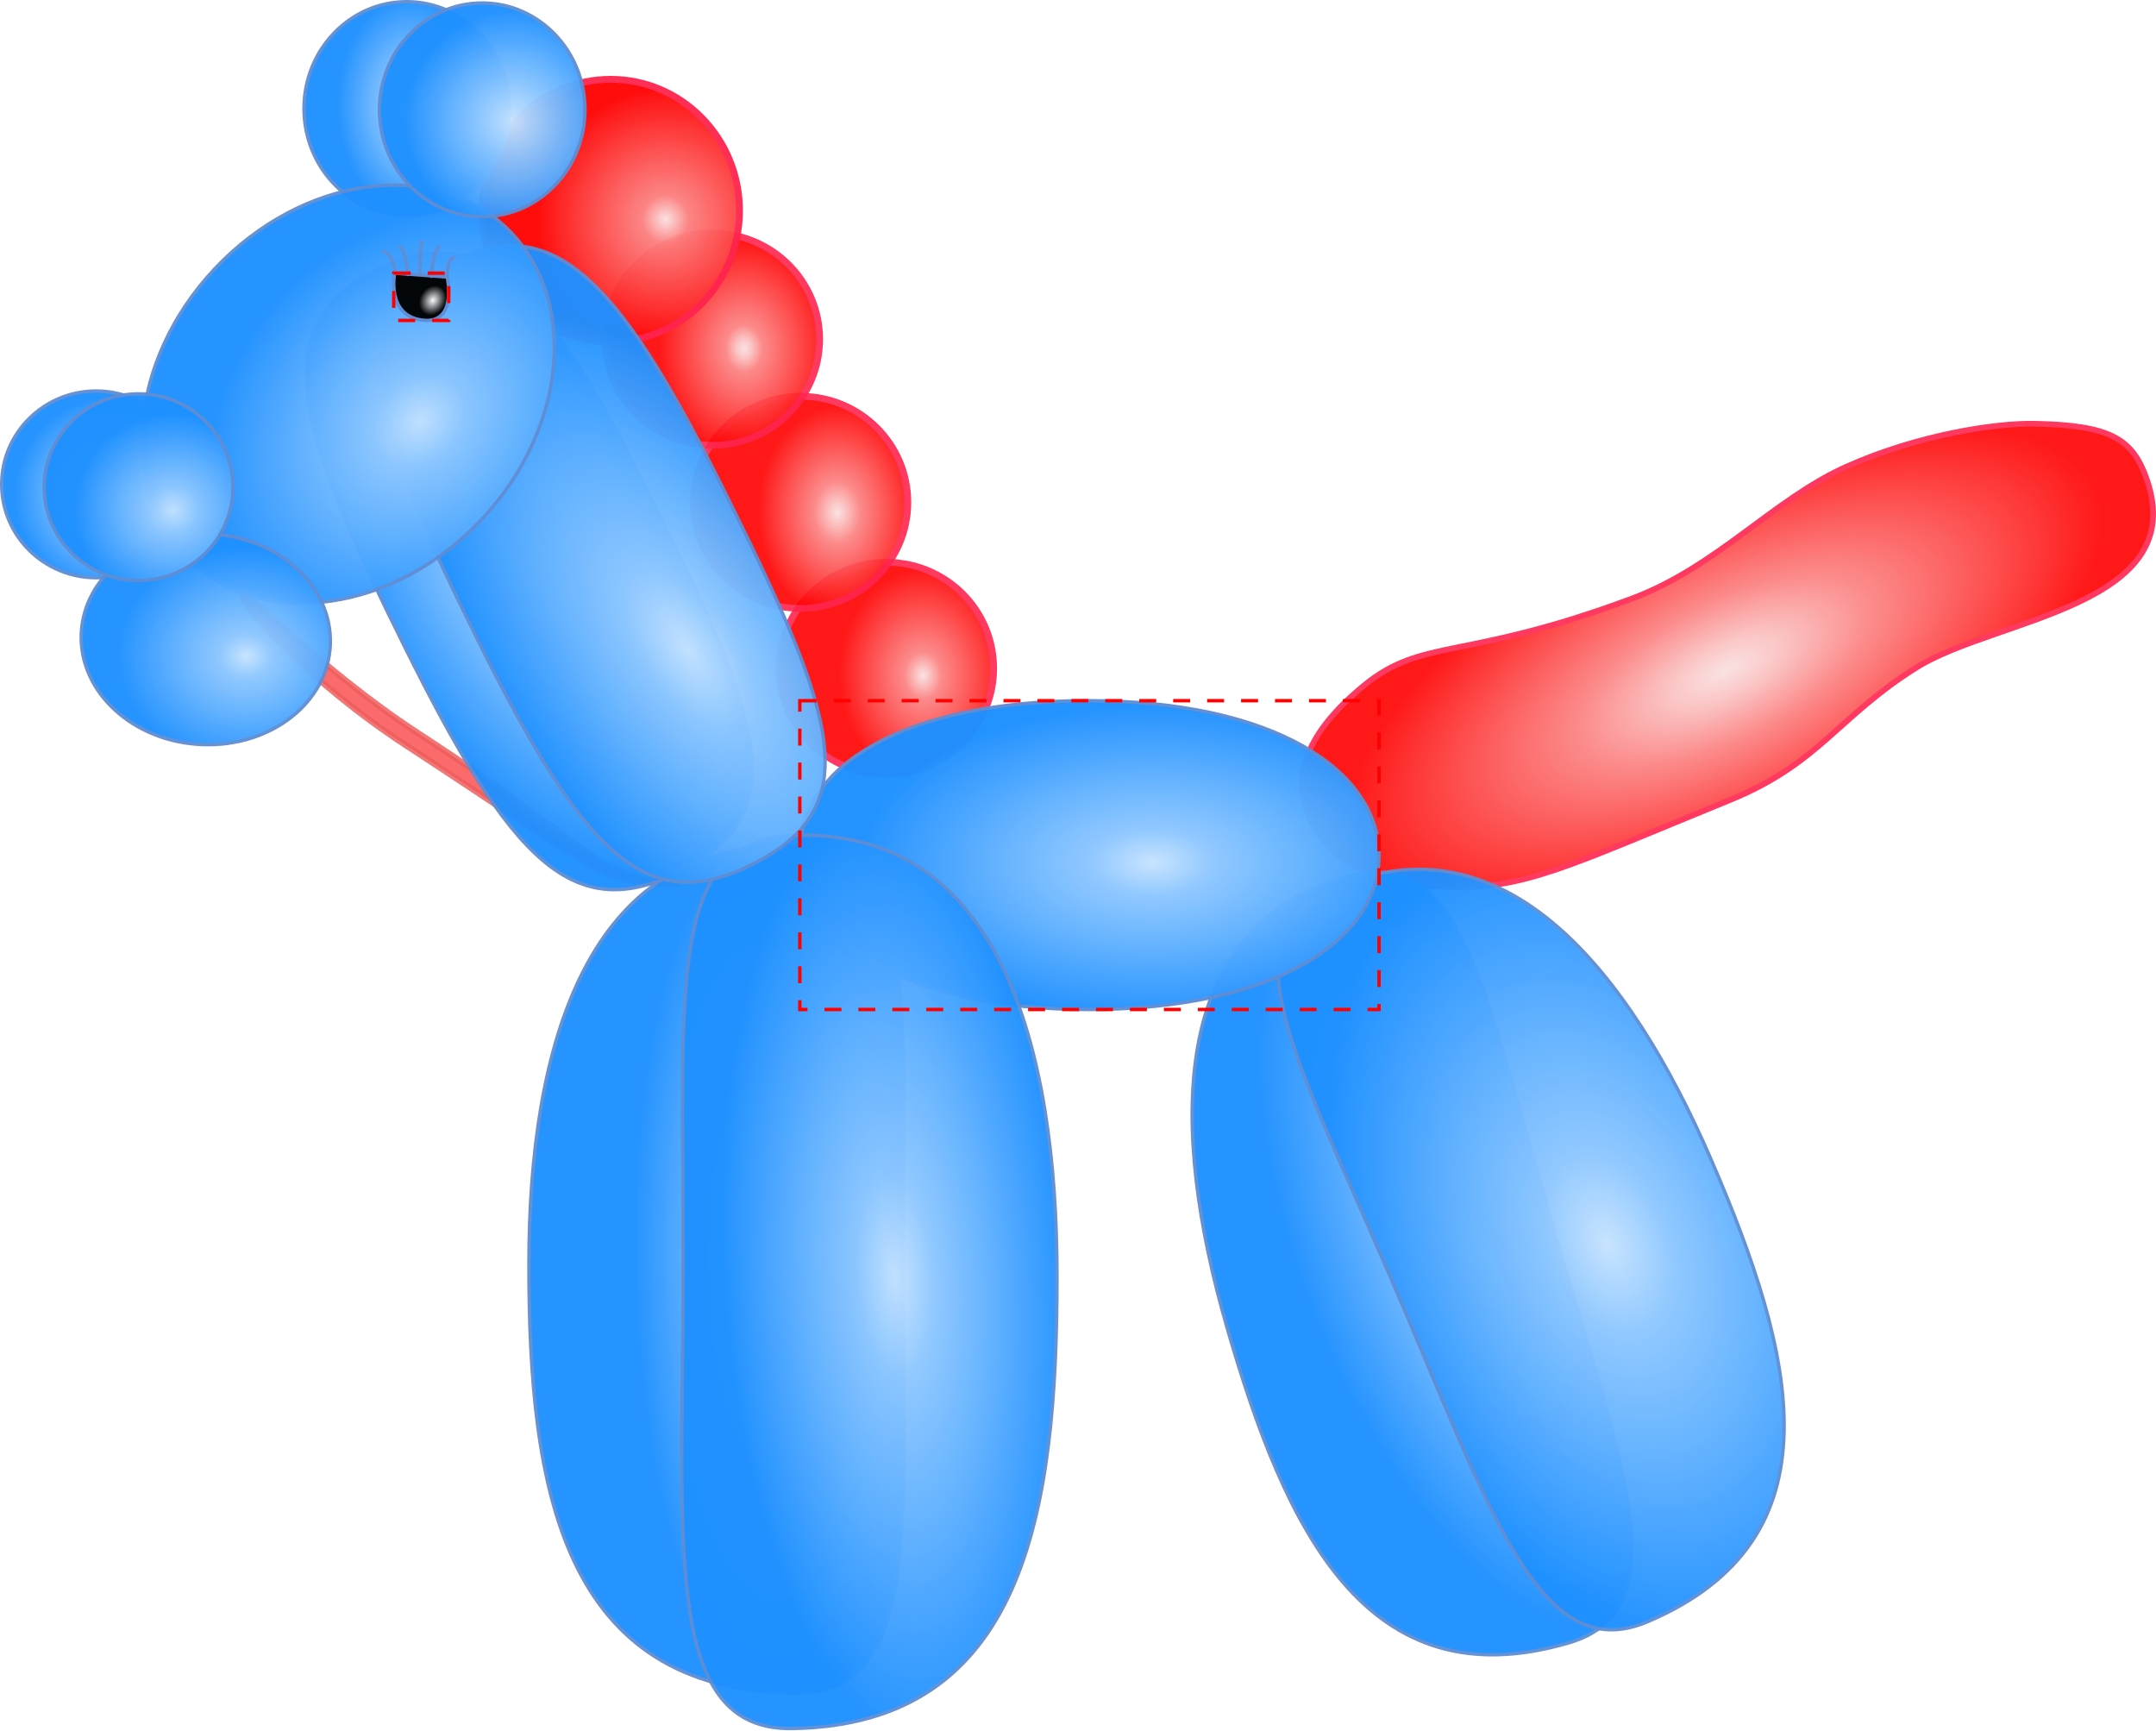
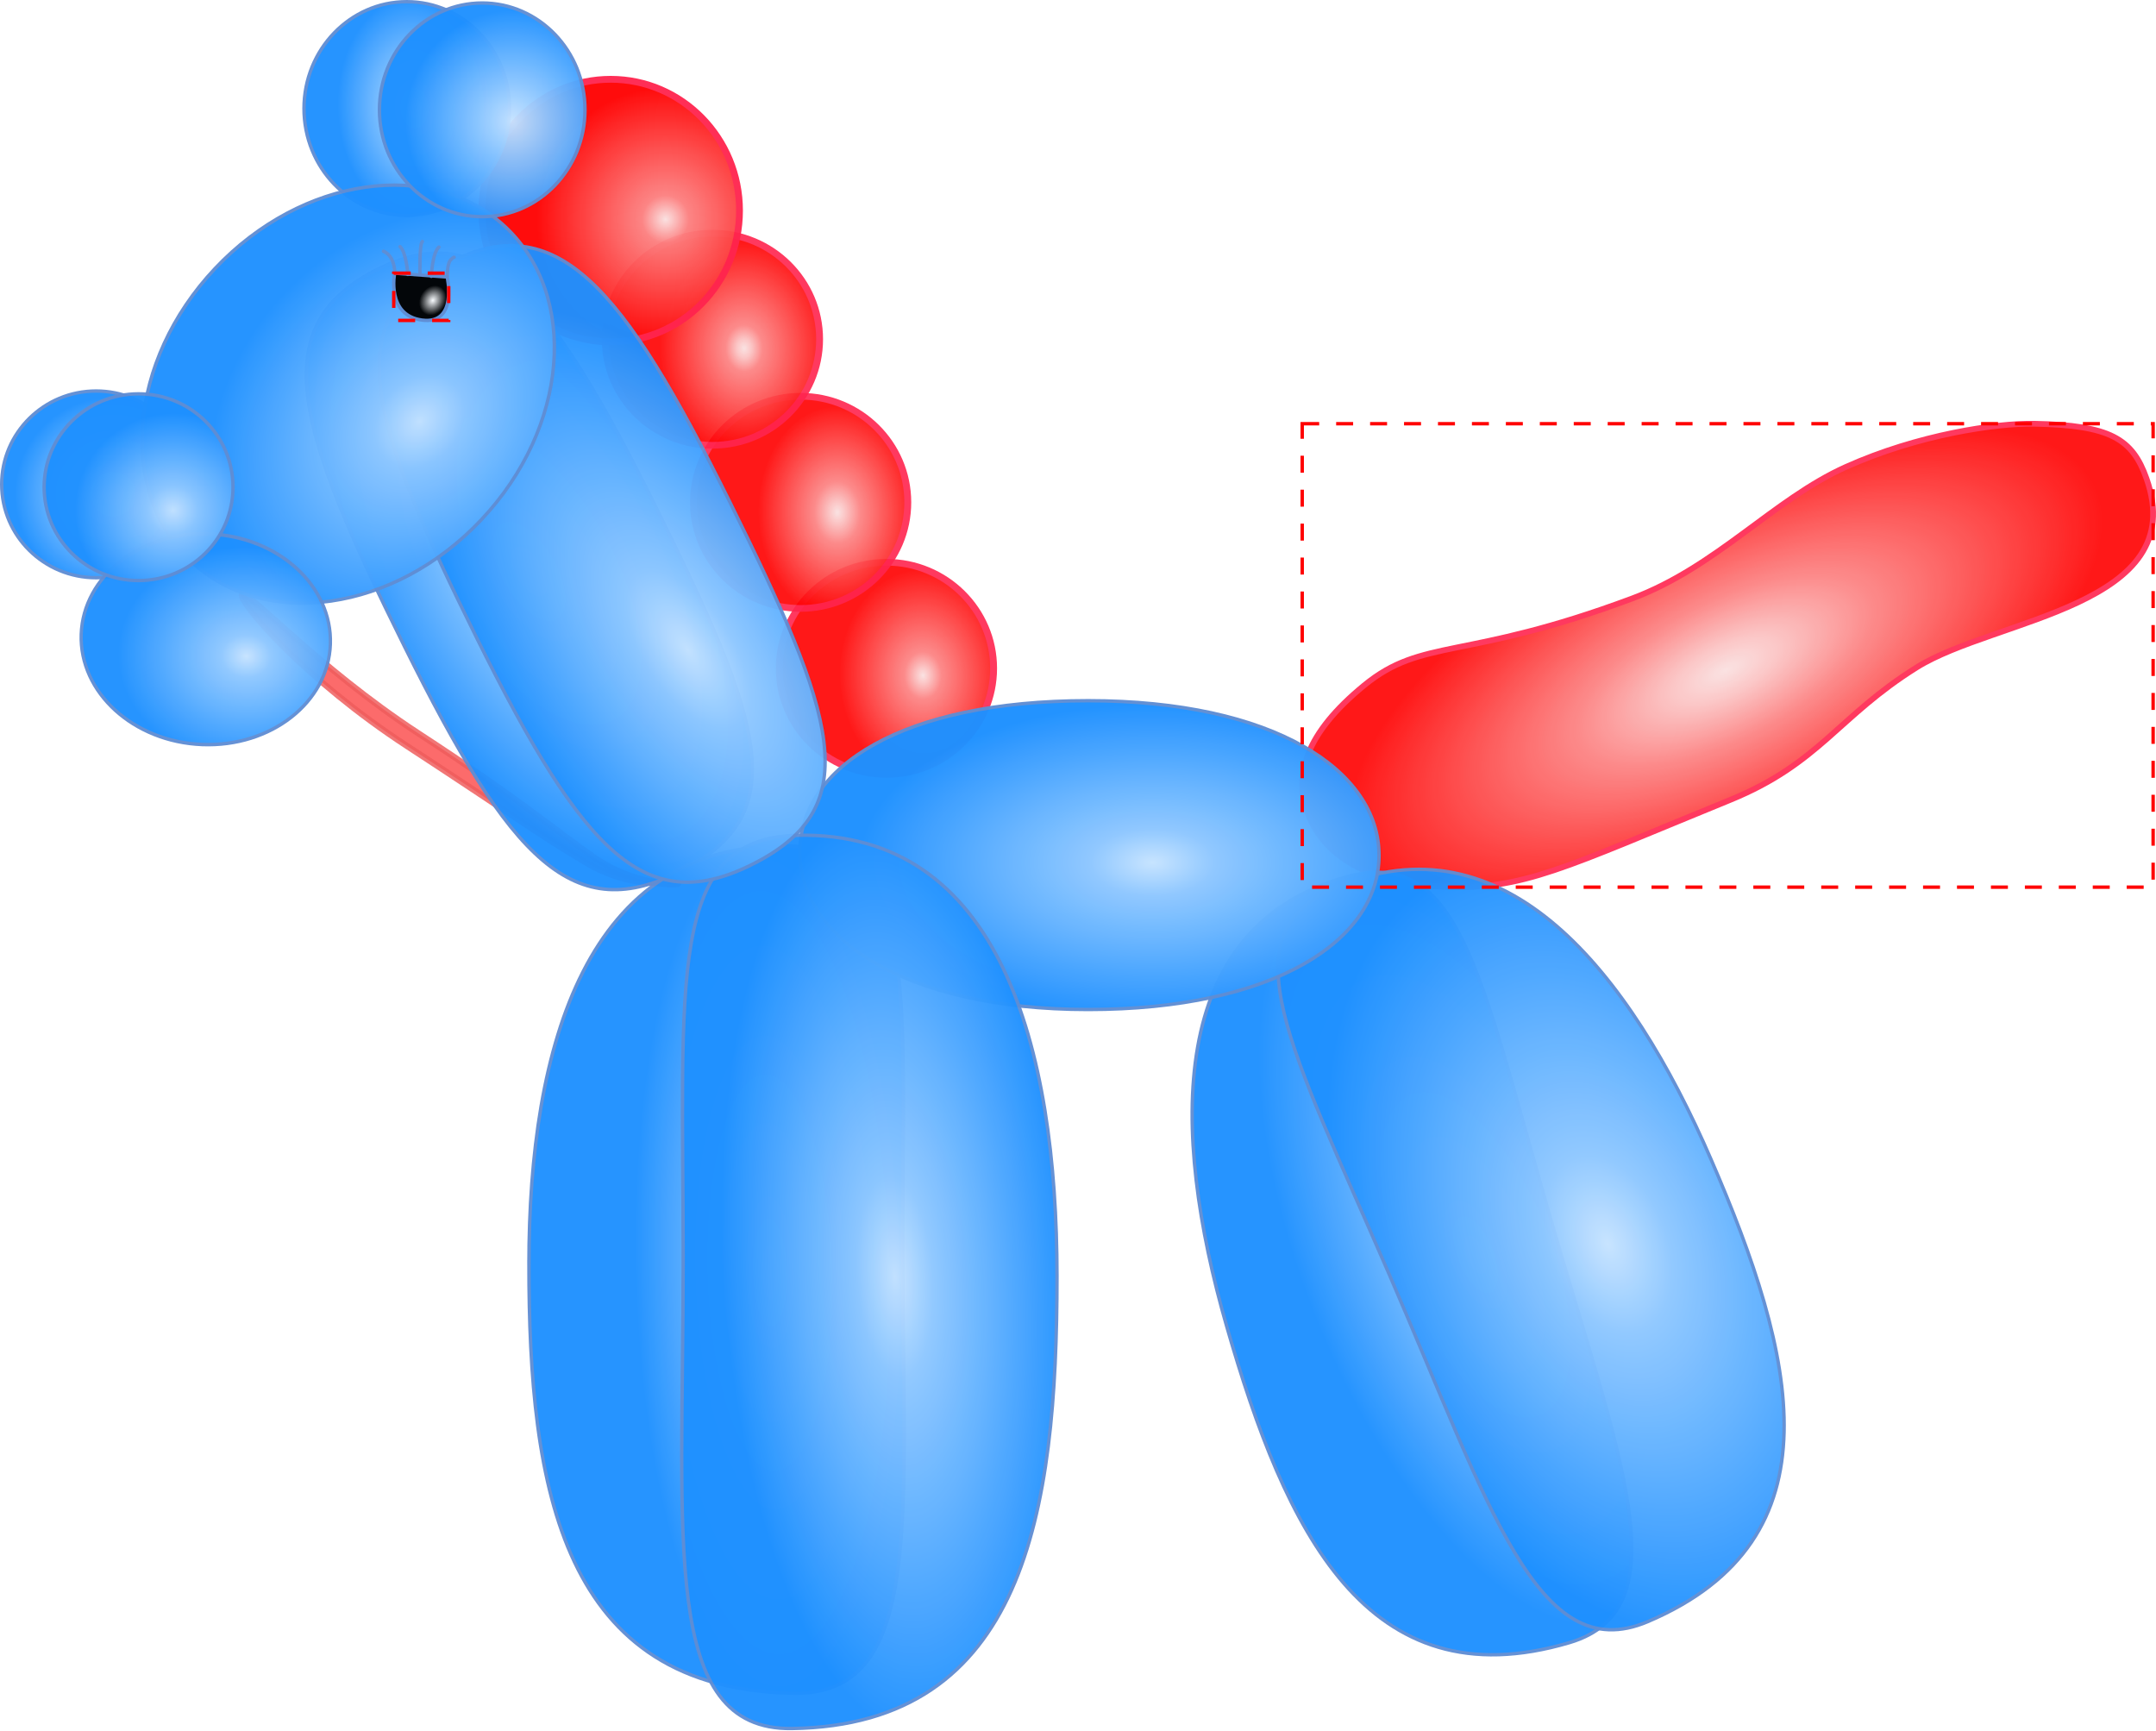
<svg xmlns="http://www.w3.org/2000/svg" xmlns:xlink="http://www.w3.org/1999/xlink" width="635.19" height="509.702" id="svg4321" version="1.1">
  <defs id="defs4323">
    <linearGradient id="linearGradient7171">
      <stop style="stop-color:#fadfdf;stop-opacity:1;" offset="0" id="stop7173" />
      <stop style="stop-color:#fbbfbf;stop-opacity:1;" offset="0.102" id="stop7175" />
      <stop style="stop-color:#fc7f7f;stop-opacity:1;" offset="0.289" id="stop7177" />
      <stop id="stop7179" offset="1" style="stop-color:#ff0000;stop-opacity:1;" />
    </linearGradient>
    <linearGradient id="linearGradient7161">
      <stop style="stop-color:#fadfdf;stop-opacity:1;" offset="0" id="stop7163" />
      <stop style="stop-color:#fbbfbf;stop-opacity:1;" offset="0.09" id="stop7165" />
      <stop style="stop-color:#fc7f7f;stop-opacity:1;" offset="0.218" id="stop7167" />
      <stop id="stop7169" offset="1" style="stop-color:#ff0000;stop-opacity:1;" />
    </linearGradient>
    <linearGradient id="linearGradient7151">
      <stop style="stop-color:#fadfdf;stop-opacity:1;" offset="0" id="stop7153" />
      <stop style="stop-color:#fbbfbf;stop-opacity:1;" offset="0.062" id="stop7155" />
      <stop style="stop-color:#fc7f7f;stop-opacity:1;" offset="0.181" id="stop7157" />
      <stop id="stop7159" offset="1" style="stop-color:#ff0000;stop-opacity:1;" />
    </linearGradient>
    <linearGradient id="linearGradient7141">
      <stop style="stop-color:#fadfdf;stop-opacity:1;" offset="0" id="stop7143" />
      <stop style="stop-color:#fbbfbf;stop-opacity:1;" offset="0.147" id="stop7145" />
      <stop style="stop-color:#fc7f7f;stop-opacity:1;" offset="0.386" id="stop7147" />
      <stop id="stop7149" offset="1" style="stop-color:#ff0000;stop-opacity:1;" />
    </linearGradient>
    <linearGradient id="linearGradient7133">
      <stop style="stop-color:#c6e3ff;stop-opacity:1;" offset="0" id="stop7135" />
      <stop style="stop-color:#8ec7ff;stop-opacity:1;" offset="0.316" id="stop7137" />
      <stop id="stop7139" offset="1" style="stop-color:#1e90ff;stop-opacity:1;" />
    </linearGradient>
    <linearGradient id="linearGradient7125">
      <stop style="stop-color:#c6e3ff;stop-opacity:1;" offset="0" id="stop7127" />
      <stop style="stop-color:#8ec7ff;stop-opacity:1;" offset="0.216" id="stop7129" />
      <stop id="stop7131" offset="1" style="stop-color:#1e90ff;stop-opacity:1;" />
    </linearGradient>
    <linearGradient id="linearGradient7117">
      <stop style="stop-color:#c6e3ff;stop-opacity:1;" offset="0" id="stop7119" />
      <stop style="stop-color:#8ec7ff;stop-opacity:1;" offset="0.21" id="stop7121" />
      <stop id="stop7123" offset="1" style="stop-color:#1e90ff;stop-opacity:1;" />
    </linearGradient>
    <linearGradient id="linearGradient7109">
      <stop style="stop-color:#c6e3ff;stop-opacity:1;" offset="0" id="stop7111" />
      <stop style="stop-color:#8ec7ff;stop-opacity:1;" offset="0.228" id="stop7113" />
      <stop id="stop7115" offset="1" style="stop-color:#1e90ff;stop-opacity:1;" />
    </linearGradient>
    <linearGradient id="linearGradient6937">
      <stop style="stop-color:#c6e3ff;stop-opacity:1;" offset="0" id="stop6939" />
      <stop style="stop-color:#8ec7ff;stop-opacity:1;" offset="0.278" id="stop6941" />
      <stop id="stop6943" offset="1" style="stop-color:#1e90ff;stop-opacity:1;" />
    </linearGradient>
    <linearGradient id="linearGradient6929">
      <stop style="stop-color:#c6e3ff;stop-opacity:1;" offset="0" id="stop6931" />
      <stop style="stop-color:#8ec7ff;stop-opacity:1;" offset="0.221" id="stop6933" />
      <stop id="stop6935" offset="1" style="stop-color:#1e90ff;stop-opacity:1;" />
    </linearGradient>
    <linearGradient id="linearGradient6921">
      <stop style="stop-color:#c6e3ff;stop-opacity:1;" offset="0" id="stop6923" />
      <stop style="stop-color:#8ec7ff;stop-opacity:1;" offset="0.175" id="stop6925" />
      <stop id="stop6927" offset="1" style="stop-color:#1e90ff;stop-opacity:1;" />
    </linearGradient>
    <linearGradient id="linearGradient6913">
      <stop style="stop-color:#c6e3ff;stop-opacity:1;" offset="0" id="stop6915" />
      <stop style="stop-color:#8ec7ff;stop-opacity:1;" offset="0.232" id="stop6917" />
      <stop id="stop6919" offset="1" style="stop-color:#1e90ff;stop-opacity:1;" />
    </linearGradient>
    <linearGradient id="linearGradient6905">
      <stop style="stop-color:#c6e3ff;stop-opacity:1;" offset="0" id="stop6907" />
      <stop style="stop-color:#8ec7ff;stop-opacity:1;" offset="0.214" id="stop6909" />
      <stop id="stop6911" offset="1" style="stop-color:#1e90ff;stop-opacity:1;" />
    </linearGradient>
    <linearGradient id="linearGradient6897">
      <stop style="stop-color:#c6e3ff;stop-opacity:1;" offset="0" id="stop6899" />
      <stop style="stop-color:#8ec7ff;stop-opacity:1;" offset="0.388" id="stop6901" />
      <stop id="stop6903" offset="1" style="stop-color:#1e90ff;stop-opacity:1;" />
    </linearGradient>
    <linearGradient id="linearGradient6889">
      <stop style="stop-color:#c6e3ff;stop-opacity:1;" offset="0" id="stop6891" />
      <stop style="stop-color:#8ec7ff;stop-opacity:1;" offset="0.193" id="stop6893" />
      <stop id="stop6895" offset="1" style="stop-color:#1e90ff;stop-opacity:1;" />
    </linearGradient>
    <linearGradient id="linearGradient6881">
      <stop style="stop-color:#c6e3ff;stop-opacity:1;" offset="0" id="stop6883" />
      <stop style="stop-color:#8ec7ff;stop-opacity:1;" offset="0.31" id="stop6885" />
      <stop id="stop6887" offset="1" style="stop-color:#1e90ff;stop-opacity:1;" />
    </linearGradient>
    <linearGradient id="linearGradient6858">
      <stop style="stop-color:#000000;stop-opacity:1;" offset="0" id="stop6860" />
      <stop style="stop-color:#000000;stop-opacity:0;" offset="1" id="stop6862" />
    </linearGradient>
    <linearGradient id="linearGradient6771">
      <stop id="stop6831" offset="0" style="stop-color:#c6e3ff;stop-opacity:1;" />
      <stop id="stop6829" offset="0.248" style="stop-color:#8ec7ff;stop-opacity:1;" />
      <stop style="stop-color:#1e90ff;stop-opacity:1;" offset="1" id="stop6775" />
    </linearGradient>
    <linearGradient id="linearGradient5276">
      <stop id="stop7107" offset="0" style="stop-color:#ffffff;stop-opacity:1;" />
      <stop id="stop5288" offset="1" style="stop-color:#000000;stop-opacity:1;" />
    </linearGradient>
    <linearGradient id="linearGradient5244">
      <stop id="stop5264" offset="0" style="stop-color:#fadfdf;stop-opacity:1;" />
      <stop id="stop5262" offset="0.077" style="stop-color:#fbbfbf;stop-opacity:1;" />
      <stop id="stop5260" offset="0.221" style="stop-color:#fc7f7f;stop-opacity:1;" />
      <stop style="stop-color:#ff0000;stop-opacity:1;" offset="1" id="stop5248" />
    </linearGradient>
    <linearGradient id="linearGradient5208">
      <stop style="stop-color:#000000;stop-opacity:1;" offset="0" id="stop5210" />
      <stop style="stop-color:#000000;stop-opacity:0;" offset="1" id="stop5212" />
    </linearGradient>
    <linearGradient id="linearGradient4853">
      <stop style="stop-color:#c5c5db;stop-opacity:1;" offset="0" id="stop4877" />
      <stop id="stop4863" offset="0.218" style="stop-color:#8c8cb7;stop-opacity:1;" />
      <stop style="stop-color:#6d6da3;stop-opacity:1;" offset="0.314" id="stop4893" />
      <stop id="stop4897" offset="0.366" style="stop-color:#5d5d99;stop-opacity:1;" />
      <stop style="stop-color:#4e4e90;stop-opacity:1;" offset="0.442" id="stop4873" />
      <stop id="stop4895" offset="0.504" style="stop-color:#46468b;stop-opacity:1;" />
      <stop id="stop4889" offset="0.574" style="stop-color:#3e3e86;stop-opacity:1;" />
      <stop id="stop4875" offset="0.703" style="stop-color:#2f2f7c;stop-opacity:1;" />
      <stop style="stop-color:#1f1f72;stop-opacity:1;" offset="0.833" id="stop4891" />
      <stop id="stop4861" offset="1" style="stop-color:#101069;stop-opacity:1;" />
    </linearGradient>
    <radialGradient xlink:href="#linearGradient4853-9" id="radialGradient4867-5" cx="238.221" cy="496.557" fx="238.221" fy="496.557" r="55.282" gradientTransform="matrix(1.165285,-0.1594627,0.3354126,2.451052,-202.2457,-683.3578)" gradientUnits="userSpaceOnUse" />
    <linearGradient id="linearGradient4853-9">
      <stop style="stop-color:#c5c5db;stop-opacity:1;" offset="0" id="stop4877-6" />
      <stop id="stop4863-3" offset="0.218" style="stop-color:#8c8cb7;stop-opacity:1;" />
      <stop style="stop-color:#6d6da3;stop-opacity:1;" offset="0.314" id="stop4893-5" />
      <stop id="stop4897-9" offset="0.366" style="stop-color:#5d5d99;stop-opacity:1;" />
      <stop style="stop-color:#4e4e90;stop-opacity:1;" offset="0.442" id="stop4873-8" />
      <stop id="stop4895-4" offset="0.504" style="stop-color:#46468b;stop-opacity:1;" />
      <stop id="stop4889-9" offset="0.574" style="stop-color:#3e3e86;stop-opacity:1;" />
      <stop id="stop4875-6" offset="0.703" style="stop-color:#2f2f7c;stop-opacity:1;" />
      <stop style="stop-color:#1f1f72;stop-opacity:1;" offset="0.833" id="stop4891-0" />
      <stop id="stop4861-5" offset="1" style="stop-color:#101069;stop-opacity:1;" />
    </linearGradient>
    <radialGradient xlink:href="#linearGradient7151" id="radialGradient6872" cx="168.753" cy="182.786" fx="168.753" fy="182.786" r="37.95" gradientTransform="matrix(1,0,0,1.019335,0,-3.485478)" gradientUnits="userSpaceOnUse" />
    <radialGradient xlink:href="#linearGradient6897" id="radialGradient7016" gradientUnits="userSpaceOnUse" gradientTransform="matrix(1,0,0,0.9887761,0,2.944694)" cx="18.746" cy="265.264" fx="18.746" fy="265.264" r="28.941" />
    <radialGradient xlink:href="#linearGradient6881" id="radialGradient7018" gradientUnits="userSpaceOnUse" gradientTransform="matrix(0.719547,-0.03429976,0.04942973,1.036946,25.38008,-1.550517)" cx="117.01" cy="150.43" fx="117.01" fy="150.43" r="31.395" />
    <radialGradient xlink:href="#linearGradient7125" id="radialGradient7034" gradientUnits="userSpaceOnUse" gradientTransform="matrix(1,0,0,0.8008001,0,47.54842)" cx="84.43" cy="264.731" fx="84.43" fy="264.731" r="68.731" />
    <radialGradient xlink:href="#linearGradient7133" id="radialGradient7036" gradientUnits="userSpaceOnUse" gradientTransform="matrix(1,0,0,1.038124,0,-5.741056)" cx="123.514" cy="153.781" fx="123.514" fy="153.781" r="31.395" />
    <radialGradient xlink:href="#linearGradient6889" id="radialGradient7038" gradientUnits="userSpaceOnUse" gradientTransform="matrix(1,0,0,0.7951007,0,65.28734)" cx="50.815" cy="324.316" fx="50.815" fy="324.316" r="40.484" />
    <radialGradient xlink:href="#linearGradient6771" id="radialGradient7040" gradientUnits="userSpaceOnUse" gradientTransform="matrix(1,0,0,0.9887761,0,2.944694)" cx="23.931" cy="269.257" fx="23.931" fy="269.257" r="28.941" />
    <radialGradient xlink:href="#linearGradient6937" id="radialGradient7065" gradientUnits="userSpaceOnUse" gradientTransform="matrix(0.6234045,-0.3623421,0.7456072,1.282807,-165.2191,-34.43242)" cx="128.632" cy="286.56" fx="128.632" fy="286.56" r="66.813" />
    <radialGradient xlink:href="#linearGradient7141" id="radialGradient7074" gradientUnits="userSpaceOnUse" gradientTransform="matrix(0.7425554,-0.380112,0.1702837,0.3137905,59.24004,411.0957)" cx="499.164" cy="300.658" fx="499.164" fy="300.658" r="145.793" />
    <radialGradient xlink:href="#linearGradient7171" id="radialGradient7076" gradientUnits="userSpaceOnUse" gradientTransform="matrix(0.7386066,-0.01442657,0.01874871,1.020297,62.18483,-0.8643667)" cx="257.467" cy="226.536" fx="257.467" fy="226.536" r="35.526" />
    <radialGradient xlink:href="#linearGradient5244" id="radialGradient7078" gradientUnits="userSpaceOnUse" gradientTransform="matrix(0.779419,-0.02885315,0.03551745,1.019823,48.27134,2.933549)" cx="256.929" cy="225.567" fx="256.929" fy="225.567" r="35.526" />
    <radialGradient xlink:href="#linearGradient7161" id="radialGradient7080" gradientUnits="userSpaceOnUse" gradientTransform="matrix(0.786221,-0.02795149,0.03411155,1.019874,46.78324,2.693176)" cx="254.93" cy="226.182" fx="254.93" fy="226.182" r="35.526" />
    <radialGradient xlink:href="#linearGradient5276" id="radialGradient7208" gradientUnits="userSpaceOnUse" gradientTransform="matrix(0.3752908,0.2344819,-0.2835696,0.4538561,118.0453,88.37117)" cx="107.488" cy="205.216" fx="107.488" fy="205.216" r="8.597" />
    <radialGradient xlink:href="#linearGradient6913" id="radialGradient7215" gradientUnits="userSpaceOnUse" gradientTransform="matrix(0.6871367,-0.4565467,0.952319,1.433311,-229.5959,-49.94886)" cx="167.554" cy="304.259" fx="167.554" fy="304.259" r="66.813" />
    <radialGradient xlink:href="#linearGradient6929" id="radialGradient7218" gradientUnits="userSpaceOnUse" gradientTransform="matrix(0.8942157,-0.05617646,0.1502075,2.391001,-50.2777,-676.8817)" cx="237.311" cy="495.432" fx="237.311" fy="495.432" r="56.397" />
    <radialGradient xlink:href="#linearGradient7117" id="radialGradient7221" gradientUnits="userSpaceOnUse" gradientTransform="matrix(1,0,0,0.5391,0,170.5949)" cx="312.225" cy="374.18" fx="312.225" fy="374.18" r="86.438" />
    <radialGradient xlink:href="#linearGradient7109" id="radialGradient7224" gradientUnits="userSpaceOnUse" gradientTransform="matrix(0.9308685,-0.3653545,0.575366,1.465946,-248.3329,-63.55065)" cx="446.376" cy="485.242" fx="446.376" fy="485.242" r="75.661" />
    <radialGradient xlink:href="#linearGradient6905" id="radialGradient7227" gradientUnits="userSpaceOnUse" gradientTransform="matrix(0.7019014,-0.01860421,0.05915668,2.231868,26.76509,-602.8759)" cx="204.595" cy="492.771" fx="204.595" fy="492.771" r="56.397" />
    <radialGradient xlink:href="#linearGradient6921" id="radialGradient7230" gradientUnits="userSpaceOnUse" gradientTransform="matrix(0.714249,-0.2874973,0.6587904,1.636677,-205.8583,-197.5519)" cx="406.462" cy="490.195" fx="406.462" fy="490.195" r="65.861" />
  </defs>
  <g id="layer1" transform="translate(27.32524,-118.2316)">
-     <path style="opacity:0.903;fill:url(#radialGradient7074);fill-opacity:1;fill-rule:nonzero;stroke:#ff244e;stroke-width:1.695;stroke-miterlimit:4;stroke-opacity:1;stroke-dasharray:none" d="m 605.07,259.214 c 13.238,37.595 -44.501,41.143 -67.674,55.599 -23.173,14.456 -28.609,28.293 -54.986,39.062 -48.976,19.996 -61.038,26.628 -84.342,25.601 -23.304,-1.028 -35.357,-9.581 -39.945,-21.17 -4.587,-11.588 -0.839,-24.017 16.453,-38.177 17.292,-14.16 29.401,-7.089 78.99,-25.605 24.794,-9.258 41.63,-29.165 62.924,-38.73 21.294,-9.564 44.304,-12.936 55.494,-12.731 22.38,0.409 28.949,4.404 33.086,16.152 z" id="path5111" />
+     <path style="opacity:0.903;fill:url(#radialGradient7074);fill-opacity:1;fill-rule:nonzero;stroke:#ff244e;stroke-width:1.695;stroke-miterlimit:4;stroke-opacity:1;stroke-dasharray:none" d="m 605.07,259.214 c 13.238,37.595 -44.501,41.143 -67.674,55.599 -23.173,14.456 -28.609,28.293 -54.986,39.062 -48.976,19.996 -61.038,26.628 -84.342,25.601 -23.304,-1.028 -35.357,-9.581 -39.945,-21.17 -4.587,-11.588 -0.839,-24.017 16.453,-38.177 17.292,-14.16 29.401,-7.089 78.99,-25.605 24.794,-9.258 41.63,-29.165 62.924,-38.73 21.294,-9.564 44.304,-12.936 55.494,-12.731 22.38,0.409 28.949,4.404 33.086,16.152 z" id="path5111" commentId="ede454cd-01ea-4fa2-9f84-28f0c30125b7" />
    <path style="opacity:0.903;fill:url(#radialGradient7078);fill-opacity:1;fill-rule:nonzero;stroke:#ff244e;stroke-width:2.285;stroke-miterlimit:4;stroke-opacity:1;stroke-dasharray:none" id="path5181-9" d="m 279.944,223.124 c 0,20.022 -15.905,36.253 -35.526,36.253 -19.62,0 -35.526,-16.231 -35.526,-36.253 0,-20.022 15.905,-36.253 35.526,-36.253 19.62,0 35.526,16.231 35.526,36.253 z" transform="matrix(0.8886877,0,0,0.8619788,16.62159,122.788)" />
    <path style="opacity:0.903;fill:url(#radialGradient7076);fill-opacity:1;fill-rule:nonzero;stroke:#ff244e;stroke-width:2.285;stroke-miterlimit:4;stroke-opacity:1;stroke-dasharray:none" id="path5181-1" d="m 279.944,223.124 c 0,20.022 -15.905,36.253 -35.526,36.253 -19.62,0 -35.526,-16.231 -35.526,-36.253 0,-20.022 15.905,-36.253 35.526,-36.253 19.62,0 35.526,16.231 35.526,36.253 z" transform="matrix(0.8886877,0,0,0.8619788,-8.661373,73.88725)" />
    <path style="opacity:0.903;fill:url(#radialGradient7080);fill-opacity:1;fill-rule:nonzero;stroke:#ff244e;stroke-width:2.285;stroke-miterlimit:4;stroke-opacity:1;stroke-dasharray:none" id="path5181" d="m 279.944,223.124 c 0,20.022 -15.905,36.253 -35.526,36.253 -19.62,0 -35.526,-16.231 -35.526,-36.253 0,-20.022 15.905,-36.253 35.526,-36.253 19.62,0 35.526,16.231 35.526,36.253 z" transform="matrix(0.8886877,0,0,0.8619788,-34.64607,25.82587)" />
    <path style="opacity:0.953;fill:url(#radialGradient6872);fill-opacity:1;fill-rule:nonzero;stroke:#ff244e;stroke-width:2;stroke-miterlimit:4;stroke-opacity:1;stroke-dasharray:none" id="path5179" d="m 190.547,180.272 c 0,21.364 -16.991,38.683 -37.95,38.683 -20.959,0 -37.95,-17.319 -37.95,-38.683 0,-21.364 16.991,-38.683 37.95,-38.683 20.959,0 37.95,17.319 37.95,38.683 z" />
    <path transform="matrix(0.6839537,0.4463202,-0.3187364,0.8817459,94.65189,14.97207)" style="fill:#fc6b6b;fill-opacity:1;fill-rule:nonzero;stroke:#ee5c5c;stroke-width:2;stroke-linecap:round;stroke-linejoin:round;stroke-miterlimit:4;stroke-opacity:0.839;stroke-dashoffset:0" d="m 246.988,287.202 c -4.188,1.308 -14.957,9.559 -34.102,10.375 -19.145,0.816 -33.734,0.078 -77.46,0.078 -43.727,0 -76.569,-9.111 -76.569,-11.795 0,-2.684 35.725,6.38 79.452,6.38 43.727,0 56.117,1.802 76.291,2.502 20.174,0.7 36.654,-9.209 32.466,-7.901 z" id="path7082" />
    <path transform="translate(-12.74526,-1.44055)" style="opacity:0.963;fill:url(#radialGradient7016);fill-opacity:1;fill-rule:nonzero;stroke:#5f8dd3;stroke-width:1;stroke-linecap:round;stroke-linejoin:round;stroke-miterlimit:4;stroke-opacity:1;stroke-dasharray:none;stroke-dashoffset:0" id="path5157-6" d="m 41.571,262.36 c 0,15.188 -12.458,27.501 -27.826,27.501 -15.368,0 -27.826,-12.312 -27.826,-27.501 0,-15.188 12.458,-27.501 27.826,-27.501 15.368,0 27.826,12.312 27.826,27.501 z" />
    <path transform="translate(-22.22411,-0.3813338)" style="opacity:0.963;fill:url(#radialGradient7018);fill-opacity:1;fill-rule:nonzero;stroke:#5f8dd3;stroke-width:1;stroke-linecap:round;stroke-linejoin:round;stroke-miterlimit:4;stroke-opacity:1;stroke-dasharray:none;stroke-dashoffset:0" id="path5137-7" d="m 145.02,150.59 c 0,17.384 -13.557,31.477 -30.28,31.477 -16.723,0 -30.28,-14.093 -30.28,-31.477 0,-17.384 13.557,-31.477 30.28,-31.477 16.723,0 30.28,14.093 30.28,31.477 z" />
    <path style="opacity:0.963;fill:url(#radialGradient7065);fill-opacity:1;fill-rule:nonzero;stroke:#5f8dd3;stroke-width:1;stroke-linecap:round;stroke-linejoin:round;stroke-miterlimit:4;stroke-opacity:1;stroke-dasharray:none;stroke-dashoffset:0" d="m 166.126,268.057 c 31.479,63.401 40.095,89.642 7.783,106.473 -32.313,16.831 -50.601,-2.481 -82.08,-65.882 -31.479,-63.401 -41.247,-93.723 -8.934,-110.554 32.313,-16.831 51.752,6.563 83.231,69.964 z" id="path5114-8" />
    <path style="opacity:0.963;fill:url(#radialGradient7230);fill-opacity:1;fill-rule:nonzero;stroke:#5f8dd3;stroke-width:1;stroke-miterlimit:4;stroke-opacity:1;stroke-dasharray:none;stroke-dashoffset:0" d="m 334.082,508.979 c 17.267,60.006 41.152,110.874 100.974,93.156 33.788,-10.007 14.346,-55.772 -6.163,-126.997 -20.509,-71.225 -26.462,-108.174 -60.311,-98.394 -52.139,15.065 -51.214,74.15 -34.5,132.235 z" id="path4342-3-1" />
    <path style="opacity:0.963;fill:url(#radialGradient7227);fill-opacity:1;fill-rule:nonzero;stroke:#5f8dd3;stroke-width:1;stroke-miterlimit:4;stroke-opacity:1;stroke-dasharray:none;stroke-dashoffset:0" d="m 128.501,490.644 c -0.013,66.309 9.719,125.444 78.108,126.387 38.627,0.532 32.029,-52.023 32.029,-130.734 0,-78.711 4.937,-118.062 -33.685,-118.844 -59.492,-1.205 -76.439,59.005 -76.451,123.192 z" id="path4342-9" />
    <path style="opacity:0.963;fill:url(#radialGradient7224);fill-opacity:1;fill-rule:nonzero;stroke:#5f8dd3;stroke-width:1;stroke-miterlimit:4;stroke-opacity:1;stroke-dasharray:none;stroke-dashoffset:0" d="m 476.82,459.878 c 24.803,57.303 38.689,111.757 -18.759,136.095 -32.447,13.746 -46.52,-33.944 -75.95,-101.97 -29.43,-68.026 -48.315,-100.337 -15.966,-114.297 49.83,-21.504 86.665,24.703 110.674,80.172 z" id="path4342-3" />
-     <path style="opacity:0.973;fill:url(#radialGradient7221);fill-opacity:1;fill-rule:nonzero;stroke:#5f8dd3;stroke-width:1;stroke-linecap:round;stroke-linejoin:round;stroke-miterlimit:4;stroke-opacity:1;stroke-dasharray:none;stroke-dashoffset:0" d="m 378.957,370.227 c 0,25.12 -31.1,45.392 -85.726,45.392 -54.626,0 -84.92,-21.286 -84.92,-46.406 0,-25.12 30.294,-44.562 84.92,-44.562 54.626,0 85.726,20.456 85.726,45.576 z" id="path5072" commentId="7749fed6-9c27-4a72-8c35-3e625bb65488" />
+     <path style="opacity:0.973;fill:url(#radialGradient7221);fill-opacity:1;fill-rule:nonzero;stroke:#5f8dd3;stroke-width:1;stroke-linecap:round;stroke-linejoin:round;stroke-miterlimit:4;stroke-opacity:1;stroke-dasharray:none;stroke-dashoffset:0" d="m 378.957,370.227 c 0,25.12 -31.1,45.392 -85.726,45.392 -54.626,0 -84.92,-21.286 -84.92,-46.406 0,-25.12 30.294,-44.562 84.92,-44.562 54.626,0 85.726,20.456 85.726,45.576 z" id="path5072" />
    <path style="opacity:0.963;fill:url(#radialGradient7218);fill-opacity:1;fill-rule:nonzero;stroke:#5f8dd3;stroke-width:1;stroke-miterlimit:4;stroke-opacity:1;stroke-dasharray:none;stroke-dashoffset:0" d="m 284.083,494.178 c 0.013,69.911 -9.719,132.258 -78.108,133.252 -38.627,0.561 -32.029,-54.849 -32.029,-137.835 0,-82.986 -4.937,-124.475 33.685,-125.3 59.492,-1.27 76.439,62.21 76.451,129.883 z" id="path4342" />
    <path style="opacity:0.963;fill:url(#radialGradient7215);fill-opacity:1;fill-rule:nonzero;stroke:#5f8dd3;stroke-width:1;stroke-linecap:round;stroke-linejoin:round;stroke-miterlimit:4;stroke-opacity:1;stroke-dasharray:none;stroke-dashoffset:0" d="m 187.565,265.858 c 31.479,63.401 40.095,89.642 7.783,106.472 -32.313,16.831 -50.601,-2.481 -82.08,-65.882 -31.479,-63.401 -41.247,-93.723 -8.934,-110.554 32.313,-16.831 51.752,6.563 83.231,69.964 z" id="path5114" />
    <path style="opacity:0.963;fill:url(#radialGradient7034);fill-opacity:1;fill-rule:nonzero;stroke:#5f8dd3;stroke-width:1;stroke-linecap:round;stroke-linejoin:round;stroke-miterlimit:4;stroke-opacity:1;stroke-dasharray:none;stroke-dashoffset:0" id="path5135" d="m 143.486,238.697 c 0,29.782 -30.273,53.925 -67.616,53.925 -37.343,0 -67.616,-24.143 -67.616,-53.925 0,-29.782 30.273,-53.925 67.616,-53.925 37.343,0 67.616,24.143 67.616,53.925 z" transform="matrix(0.6856313,-0.727949,0.727949,0.6856313,-150.5216,125.9057)" />
    <path style="opacity:0.963;fill:url(#radialGradient7036);fill-opacity:1;fill-rule:nonzero;stroke:#5f8dd3;stroke-width:1;stroke-linecap:round;stroke-linejoin:round;stroke-miterlimit:4;stroke-opacity:1;stroke-dasharray:none;stroke-dashoffset:0" id="path5137" d="m 145.02,150.59 c 0,17.384 -13.557,31.477 -30.28,31.477 -16.723,0 -30.28,-14.093 -30.28,-31.477 0,-17.384 13.557,-31.477 30.28,-31.477 16.723,0 30.28,14.093 30.28,31.477 z" />
    <path style="opacity:0.963;fill:url(#radialGradient7038);fill-opacity:1;fill-rule:nonzero;stroke:#5f8dd3;stroke-width:1.035;stroke-linecap:round;stroke-linejoin:round;stroke-miterlimit:4;stroke-opacity:1;stroke-dasharray:none;stroke-dashoffset:0" id="path5177" d="m 77.158,318.631 c 0,17.14 -17.609,31.035 -39.33,31.035 -21.721,0 -39.33,-13.895 -39.33,-31.035 0,-17.14 17.609,-31.035 39.33,-31.035 21.721,0 39.33,13.895 39.33,31.035 z" transform="matrix(0.9333743,0.03703669,-0.03459283,0.9993139,9.018657,-13.27612)" />
    <path style="opacity:0.963;fill:url(#radialGradient7040);fill-opacity:1;fill-rule:nonzero;stroke:#5f8dd3;stroke-width:1;stroke-linecap:round;stroke-linejoin:round;stroke-miterlimit:4;stroke-opacity:1;stroke-dasharray:none;stroke-dashoffset:0" id="path5157" d="m 41.571,262.36 c 0,15.188 -12.458,27.501 -27.826,27.501 -15.368,0 -27.826,-12.312 -27.826,-27.501 0,-15.188 12.458,-27.501 27.826,-27.501 15.368,0 27.826,12.312 27.826,27.501 z" transform="translate(-0.2454294,-0.6074458)" />
    <path style="opacity:0.963;fill:url(#radialGradient7208);fill-opacity:1;stroke:#5f8dd3;stroke-width:1;stroke-linecap:butt;stroke-linejoin:miter;stroke-miterlimit:4;stroke-opacity:1;stroke-dasharray:none;stroke-dashoffset:0" d="m 88.939,198.704 c 0,0 -2.516,12.417 8.07,13.823 10.586,1.406 7.419,-12.691 7.419,-12.691 z" id="path7085" commentid="de196865-ceb3-438b-8fb3-df051a7939ba" />
    <path style="opacity:0.963;fill:none;stroke:#5f8dd3;stroke-width:1;stroke-linecap:round;stroke-linejoin:round;stroke-miterlimit:4;stroke-opacity:1;stroke-dasharray:none;stroke-dashoffset:0" d="m 88.975,198.171 c 0,0 -0.13,-4.676 -3.319,-5.916" id="path7087" />
    <path style="opacity:0.963;fill:none;stroke:#5f8dd3;stroke-width:1;stroke-linecap:round;stroke-linejoin:round;stroke-miterlimit:4;stroke-opacity:1;stroke-dasharray:none;stroke-dashoffset:0" d="m 92.842,199.07 c 0,0 -0.445,-6.414 -2.299,-8.19" id="path7091" />
    <path style="opacity:0.963;fill:none;stroke:#5f8dd3;stroke-width:1;stroke-linecap:round;stroke-linejoin:round;stroke-miterlimit:4;stroke-opacity:1;stroke-dasharray:none;stroke-dashoffset:0" d="m 96.41,198.967 c 0,0 -0.222,-8.84 0.705,-9.586" id="path7093" />
    <path style="opacity:0.963;fill:none;stroke:#5f8dd3;stroke-width:1;stroke-linecap:round;stroke-linejoin:round;stroke-miterlimit:4;stroke-opacity:1;stroke-dasharray:none;stroke-dashoffset:0" d="m 99.751,199.636 c 0,0 0.266,-6.892 2.24,-8.62" id="path7095" />
    <path style="opacity:0.963;fill:none;stroke:#5f8dd3;stroke-width:1;stroke-linecap:round;stroke-linejoin:round;stroke-miterlimit:4;stroke-opacity:1;stroke-dasharray:none;stroke-dashoffset:0" d="m 104.421,199.597 c 0,0 0.011,-3.812 1.02,-4.813 1.009,-1.001 1.03,-0.747 1.03,-0.747" id="path7097" />
  </g>
  <rect x="88.678" y="198.704" width="16.194" height="13.922" id="annotation_path7085" fill="none" stroke="#ff0000" style="stroke-dasharray: 5, 5;" transform="matrix(1,0,0,1,27.3252,-118.2316)" />
-   <rect x="208.311" y="324.651" width="170.646" height="90.968" id="annotation_path5072" fill="none" stroke="#ff0000" style="stroke-dasharray: 5, 5;" transform="matrix(1,0,0,1,27.3252,-118.2316)" />
+   <rect x="356.327" y="243.053" width="250.691" height="136.524" id="annotation_path5111" fill="none" stroke="#ff0000" style="stroke-dasharray: 5, 5;" transform="matrix(1,0,0,1,27.3252,-118.2316)" />
</svg>
